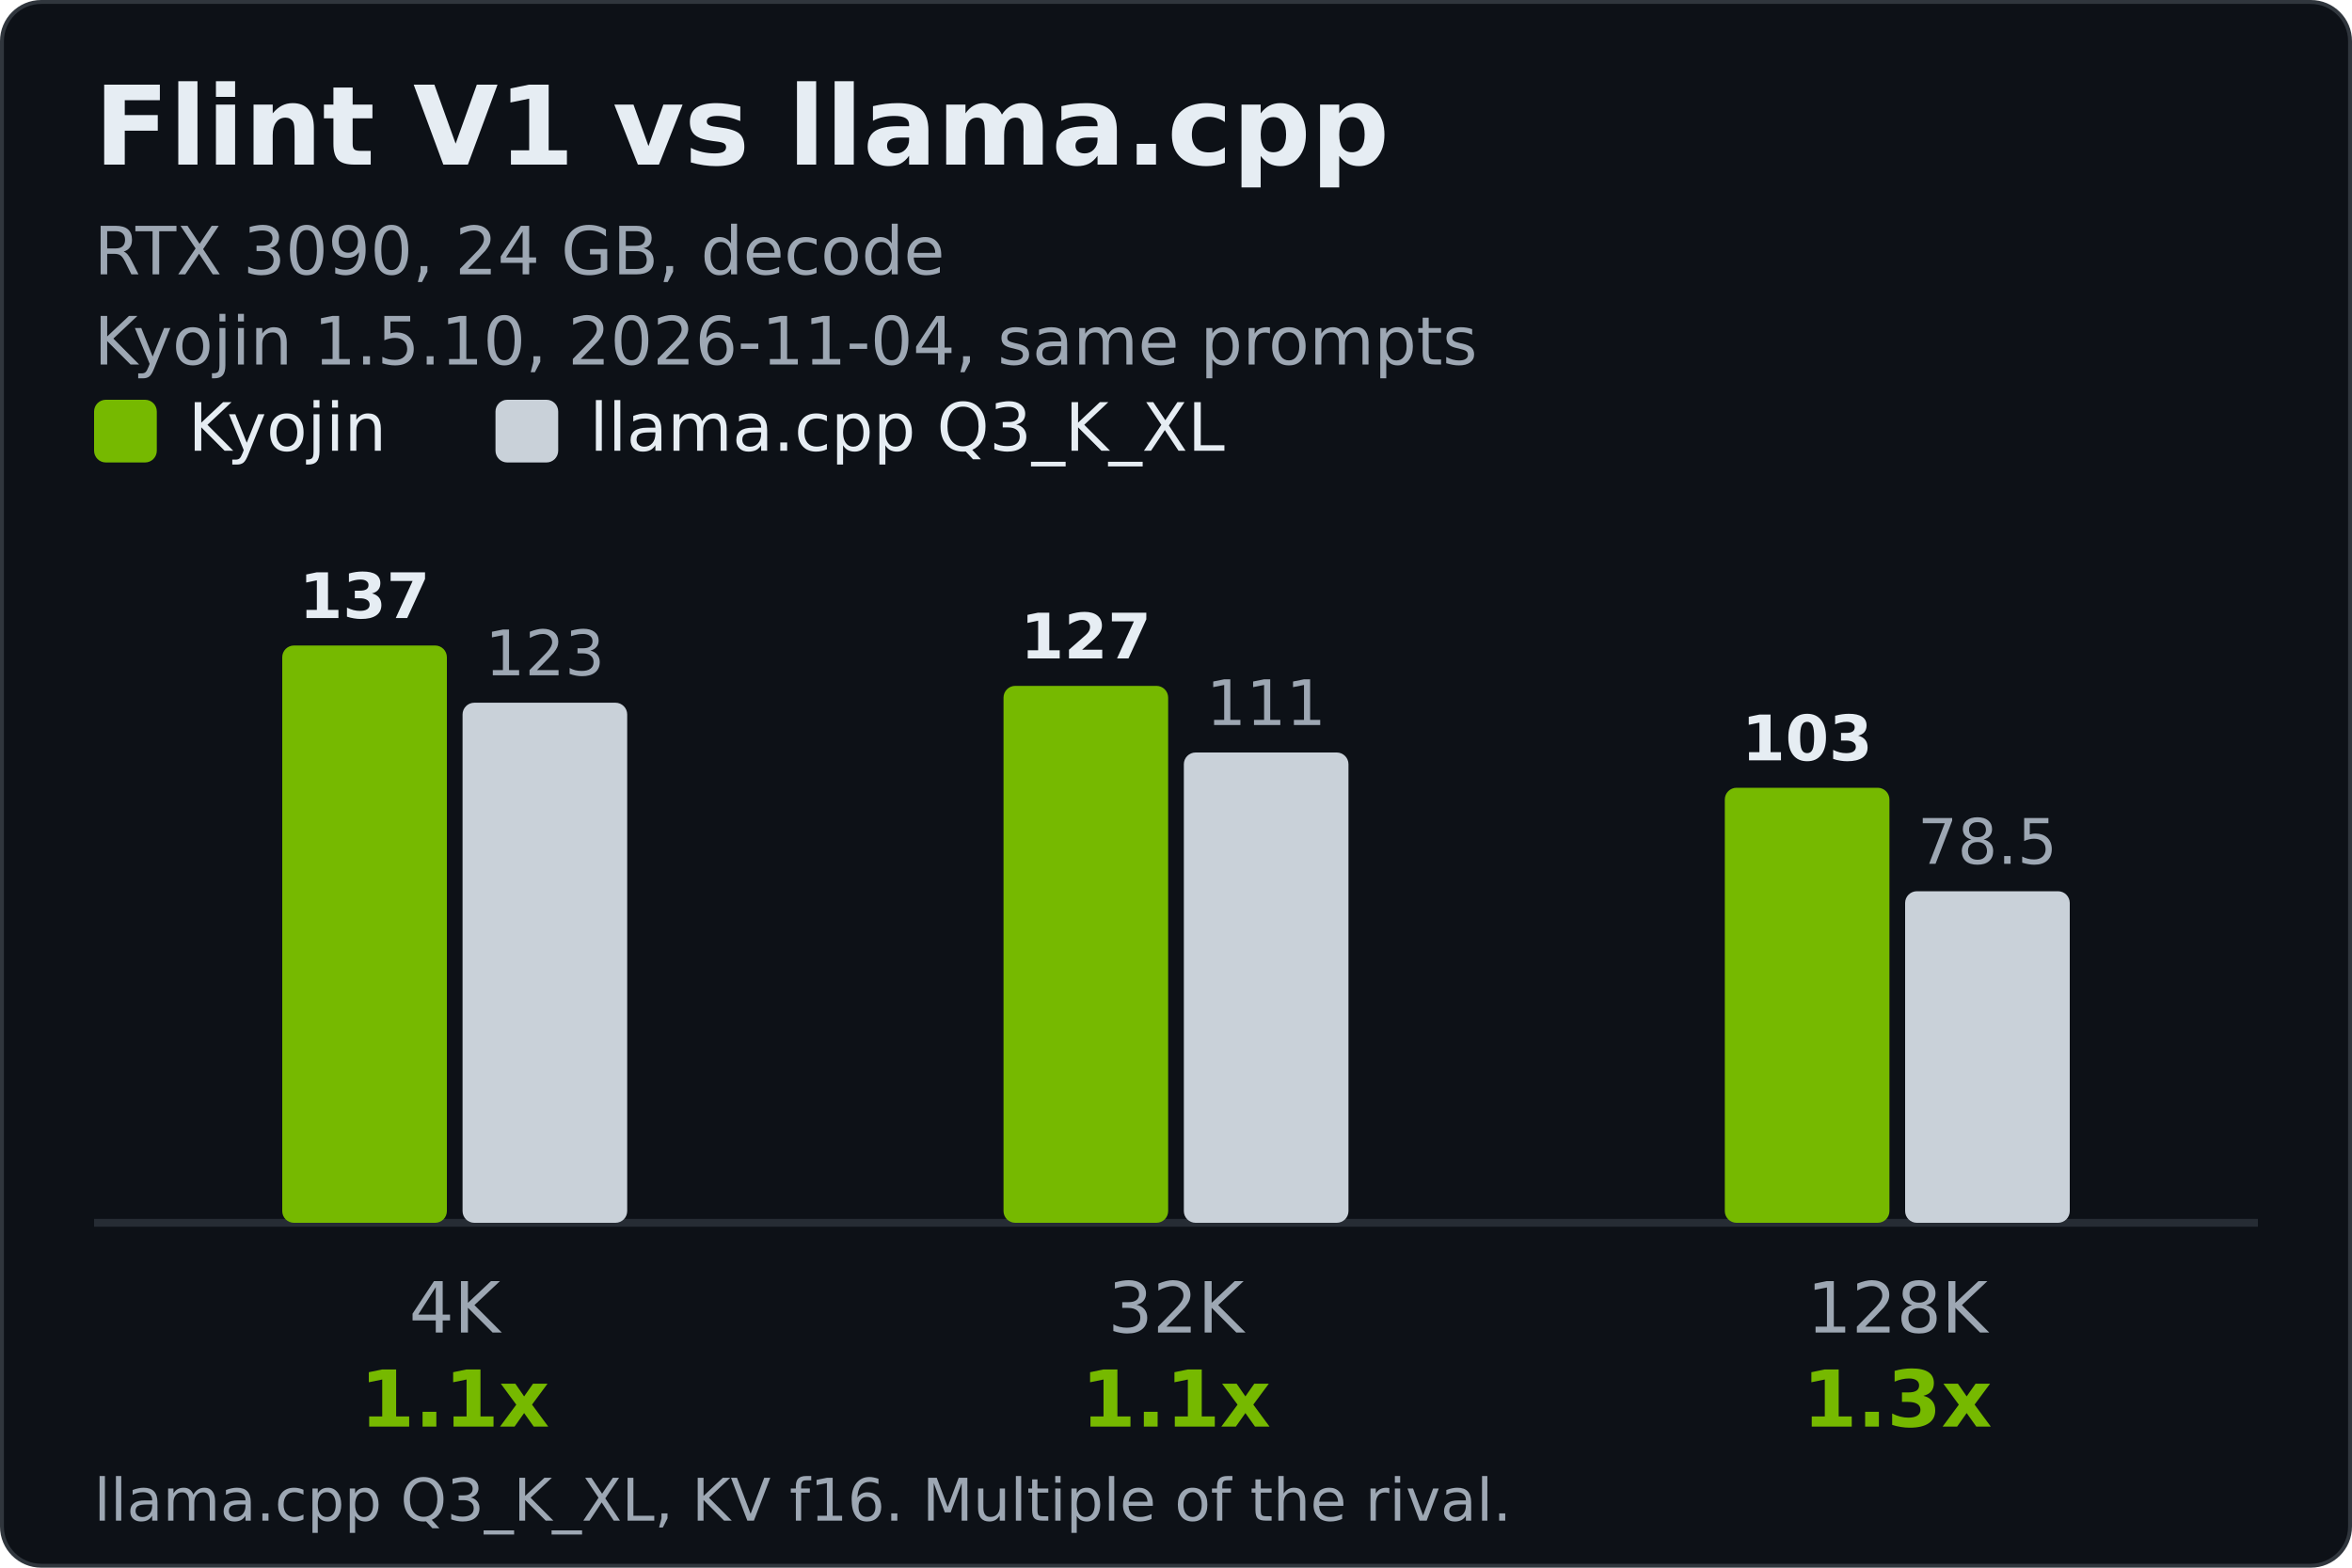
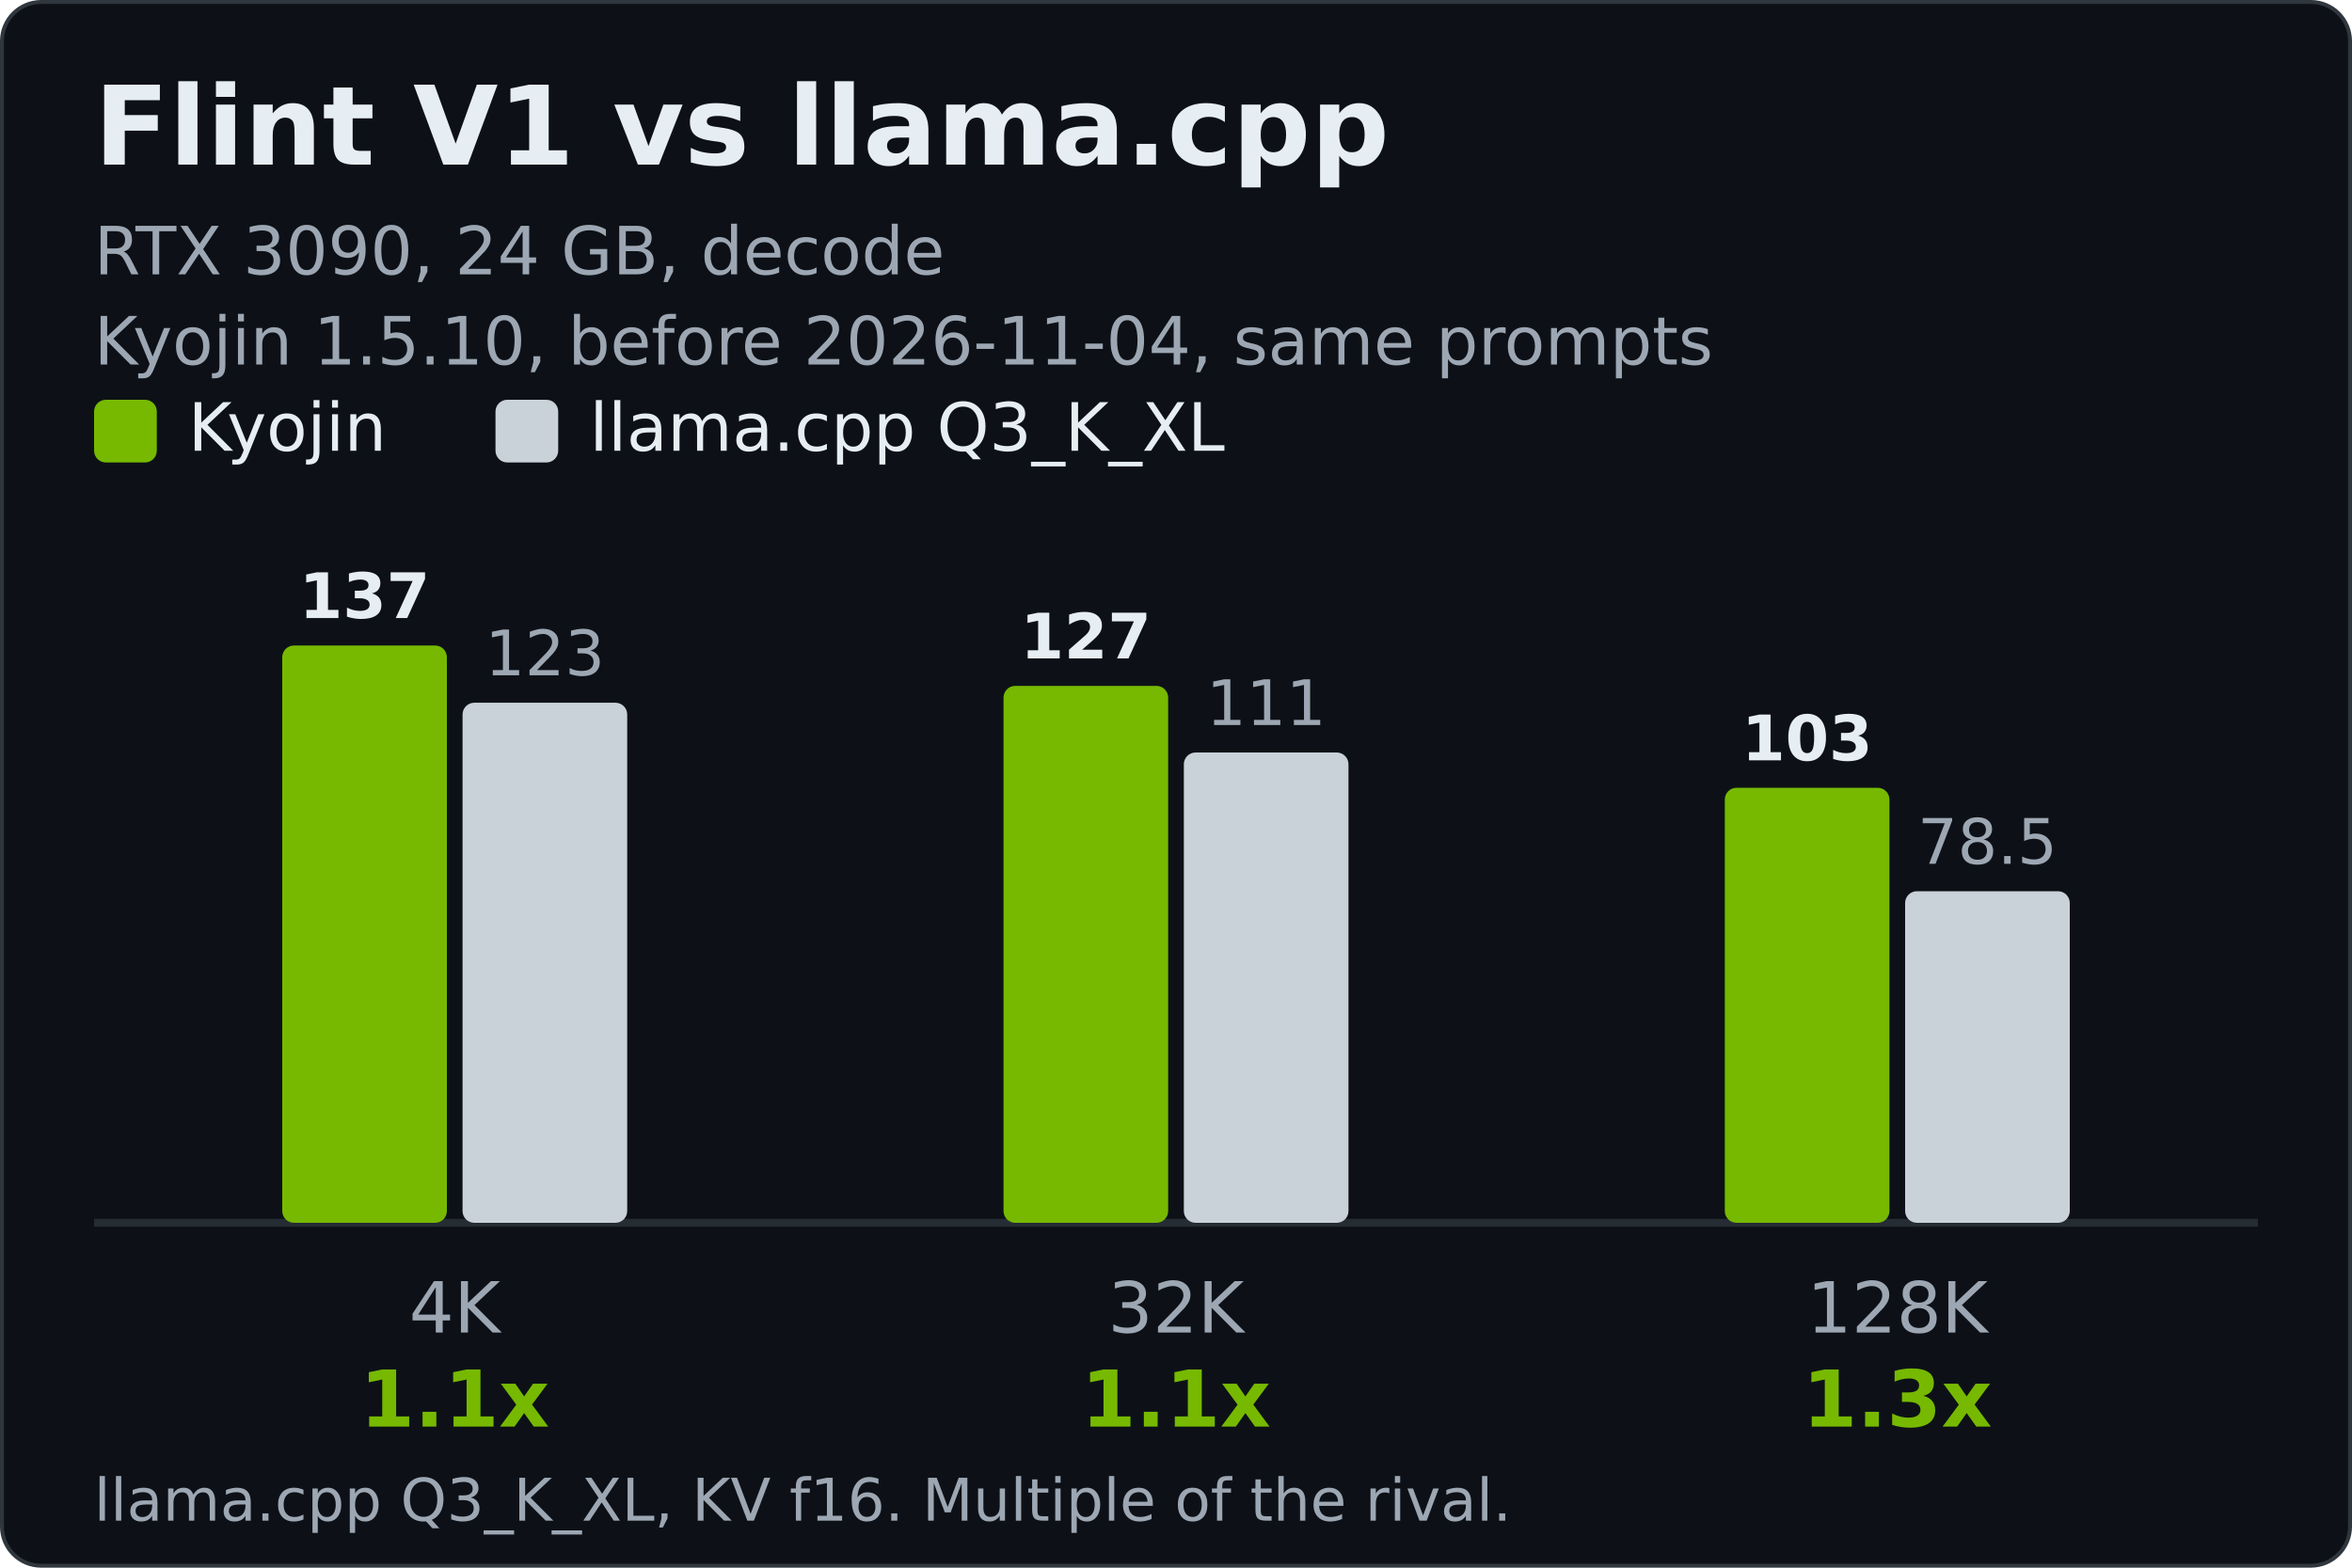
<svg xmlns="http://www.w3.org/2000/svg" width="600" height="400" viewBox="0 0 600 400" font-family="-apple-system,'Segoe UI','Ubuntu Sans','DejaVu Sans',Helvetica,Arial,sans-serif">
  <rect x="0.5" y="0.5" width="599" height="399" rx="10" fill="#0D1117" stroke="#30363D" />
  <text x="24.0" y="42.0" fill="#E6EDF3" font-size="28" text-anchor="start" font-weight="700">Flint V1 vs llama.cpp</text>
  <text x="24.0" y="70.0" fill="#9DA7B3" font-size="17" text-anchor="start" font-weight="400">RTX 3090, 24 GB, decode</text>
-   <text x="24.0" y="93.0" fill="#9DA7B3" font-size="17" text-anchor="start" font-weight="400">Kyojin 1.5.10, 2026-11-04, same prompts</text>
+   <text x="24.0" y="93.0" fill="#9DA7B3" font-size="17" text-anchor="start" font-weight="400">Kyojin 1.5.10, before 2026-11-04, same prompts</text>
  <line x1="24" x2="576" y1="312" y2="312" stroke="#262C34" stroke-width="2" />
  <rect x="24" y="102" width="16" height="16" rx="3" fill="#76B900" />
  <text x="48.0" y="115.0" fill="#E6EDF3" font-size="17" text-anchor="start" font-weight="400">Kyojin</text>
  <rect x="126.4" y="102" width="16" height="16" rx="3" fill="#C9D1D9" />
  <text x="150.4" y="115.0" fill="#E6EDF3" font-size="17" text-anchor="start" font-weight="400">llama.cpp Q3_K_XL</text>
  <rect x="72.0" y="164.7" width="42.0" height="147.3" rx="3" fill="#76B900" />
  <text x="93.0" y="157.7" fill="#E6EDF3" font-size="16" text-anchor="middle" font-weight="700">137</text>
  <rect x="118.0" y="179.3" width="42.0" height="132.7" rx="3" fill="#C9D1D9" />
  <text x="139.0" y="172.3" fill="#9DA7B3" font-size="16" text-anchor="middle" font-weight="400">123</text>
  <text x="116.0" y="340.0" fill="#9DA7B3" font-size="18" text-anchor="middle" font-weight="400">4K</text>
  <text x="116.0" y="364.0" fill="#76B900" font-size="20" text-anchor="middle" font-weight="700">1.1x</text>
  <rect x="256.0" y="175.0" width="42.0" height="137.0" rx="3" fill="#76B900" />
  <text x="277.0" y="168.0" fill="#E6EDF3" font-size="16" text-anchor="middle" font-weight="700">127</text>
  <rect x="302.0" y="192.0" width="42.0" height="120.0" rx="3" fill="#C9D1D9" />
  <text x="323.0" y="185.0" fill="#9DA7B3" font-size="16" text-anchor="middle" font-weight="400">111</text>
  <text x="300.0" y="340.0" fill="#9DA7B3" font-size="18" text-anchor="middle" font-weight="400">32K</text>
  <text x="300.0" y="364.0" fill="#76B900" font-size="20" text-anchor="middle" font-weight="700">1.1x</text>
  <rect x="440.0" y="201.0" width="42.0" height="111.0" rx="3" fill="#76B900" />
  <text x="461.0" y="194.0" fill="#E6EDF3" font-size="16" text-anchor="middle" font-weight="700">103</text>
  <rect x="486.0" y="227.4" width="42.0" height="84.6" rx="3" fill="#C9D1D9" />
  <text x="507.0" y="220.4" fill="#9DA7B3" font-size="16" text-anchor="middle" font-weight="400">78.5</text>
  <text x="484.0" y="340.0" fill="#9DA7B3" font-size="18" text-anchor="middle" font-weight="400">128K</text>
  <text x="484.0" y="364.0" fill="#76B900" font-size="20" text-anchor="middle" font-weight="700">1.3x</text>
  <text x="24.0" y="388.0" fill="#9DA7B3" font-size="15" text-anchor="start" font-weight="400">llama.cpp Q3_K_XL, KV f16. Multiple of the rival.</text>
</svg>
